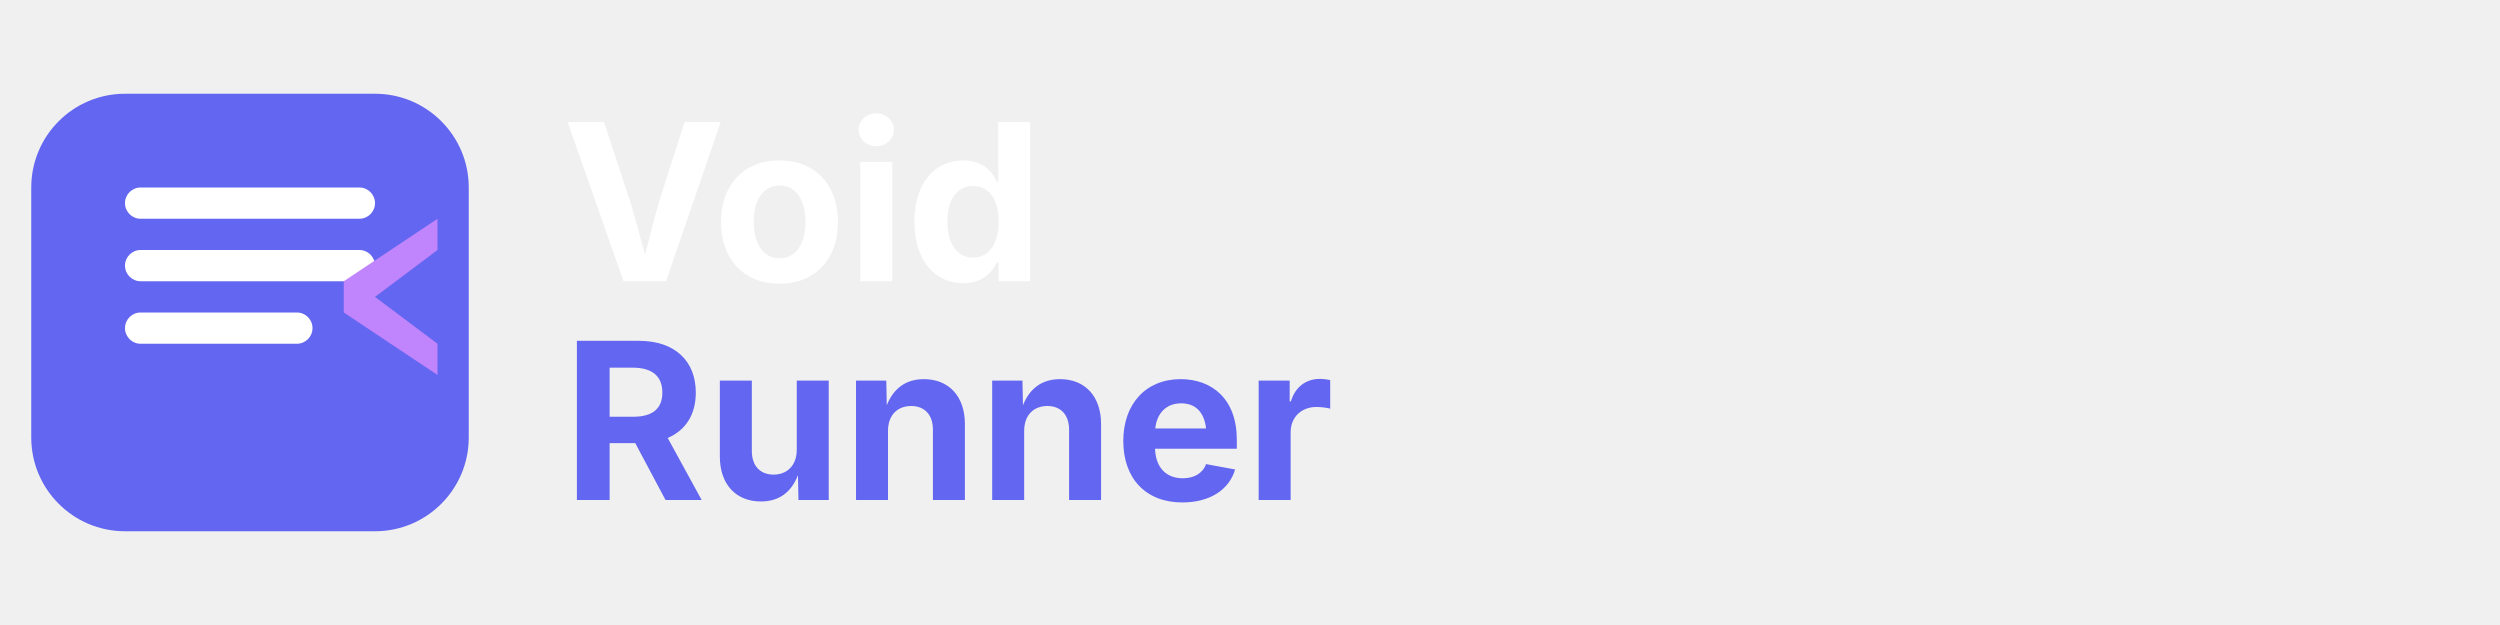
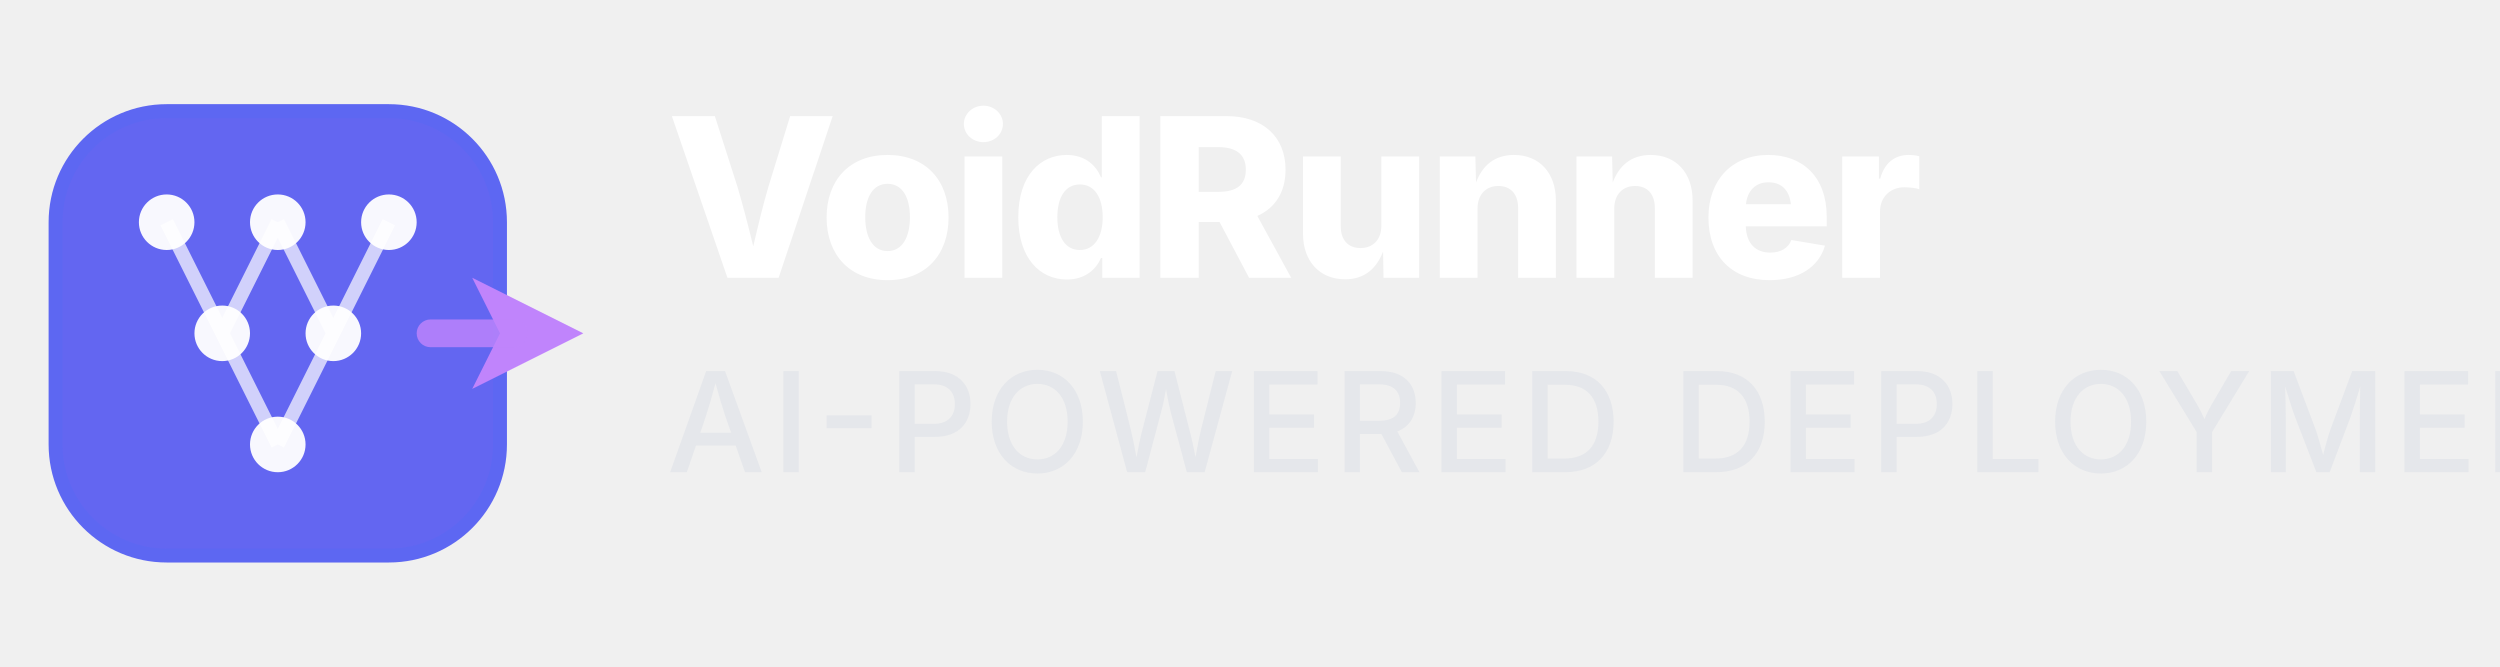
- <svg xmlns="http://www.w3.org/2000/svg" width="160" height="40" viewBox="0 0 160 40" fill="none">
-   <rect x="2" y="6" width="28" height="28" rx="6" fill="#6366f1" />
-   <rect x="8" y="12" width="16" height="2" rx="1" fill="white" />
-   <rect x="8" y="16" width="16" height="2" rx="1" fill="white" />
-   <rect x="8" y="20" width="12" height="2" rx="1" fill="white" />
-   <path d="M22 18l6-4v2l-4 3 4 3v2l-6-4z" fill="#c084fc" />
-   <text x="36" y="18" font-family="Inter, sans-serif" font-weight="700" font-size="14" fill="white">Void</text>
-   <text x="36" y="32" font-family="Inter, sans-serif" font-weight="700" font-size="14" fill="#6366f1">Runner</text>
+ <svg xmlns="http://www.w3.org/2000/svg" width="180" height="48" viewBox="0 0 180 48" fill="none">
+   <g>
+     <rect x="4" y="8" width="32" height="32" rx="8" fill="#6366f1" stroke="#5d67f2" stroke-width="1" />
+     <circle cx="12" cy="16" r="2" fill="white" opacity="0.95" />
+     <circle cx="20" cy="16" r="2" fill="white" opacity="0.95" />
+     <circle cx="28" cy="16" r="2" fill="white" opacity="0.95" />
+     <circle cx="16" cy="24" r="2" fill="white" opacity="0.95" />
+     <circle cx="24" cy="24" r="2" fill="white" opacity="0.95" />
+     <circle cx="20" cy="32" r="2" fill="white" opacity="0.95" />
+     <path d="M12 16L16 24M20 16L16 24M20 16L24 24M28 16L24 24M16 24L20 32M24 24L20 32" stroke="white" stroke-width="1" opacity="0.7" />
+     <path d="M34 20L42 24L34 28L36 24Z" fill="#c084fc" />
+     <rect x="30" y="23" width="8" height="2" rx="1" fill="#c084fc" opacity="0.8" />
+   </g>
+   <g>
+     <text x="48" y="20" font-family="Inter, -apple-system, BlinkMacSystemFont, sans-serif" font-weight="800" font-size="16" fill="white" letter-spacing="-0.02em">
+       VoidRunner
+     </text>
+     <text x="48" y="34" font-family="Inter, -apple-system, BlinkMacSystemFont, sans-serif" font-weight="500" font-size="10" fill="#e5e7eb" letter-spacing="0.05em">
+       AI-POWERED DEPLOYMENT
+     </text>
+   </g>
</svg>
